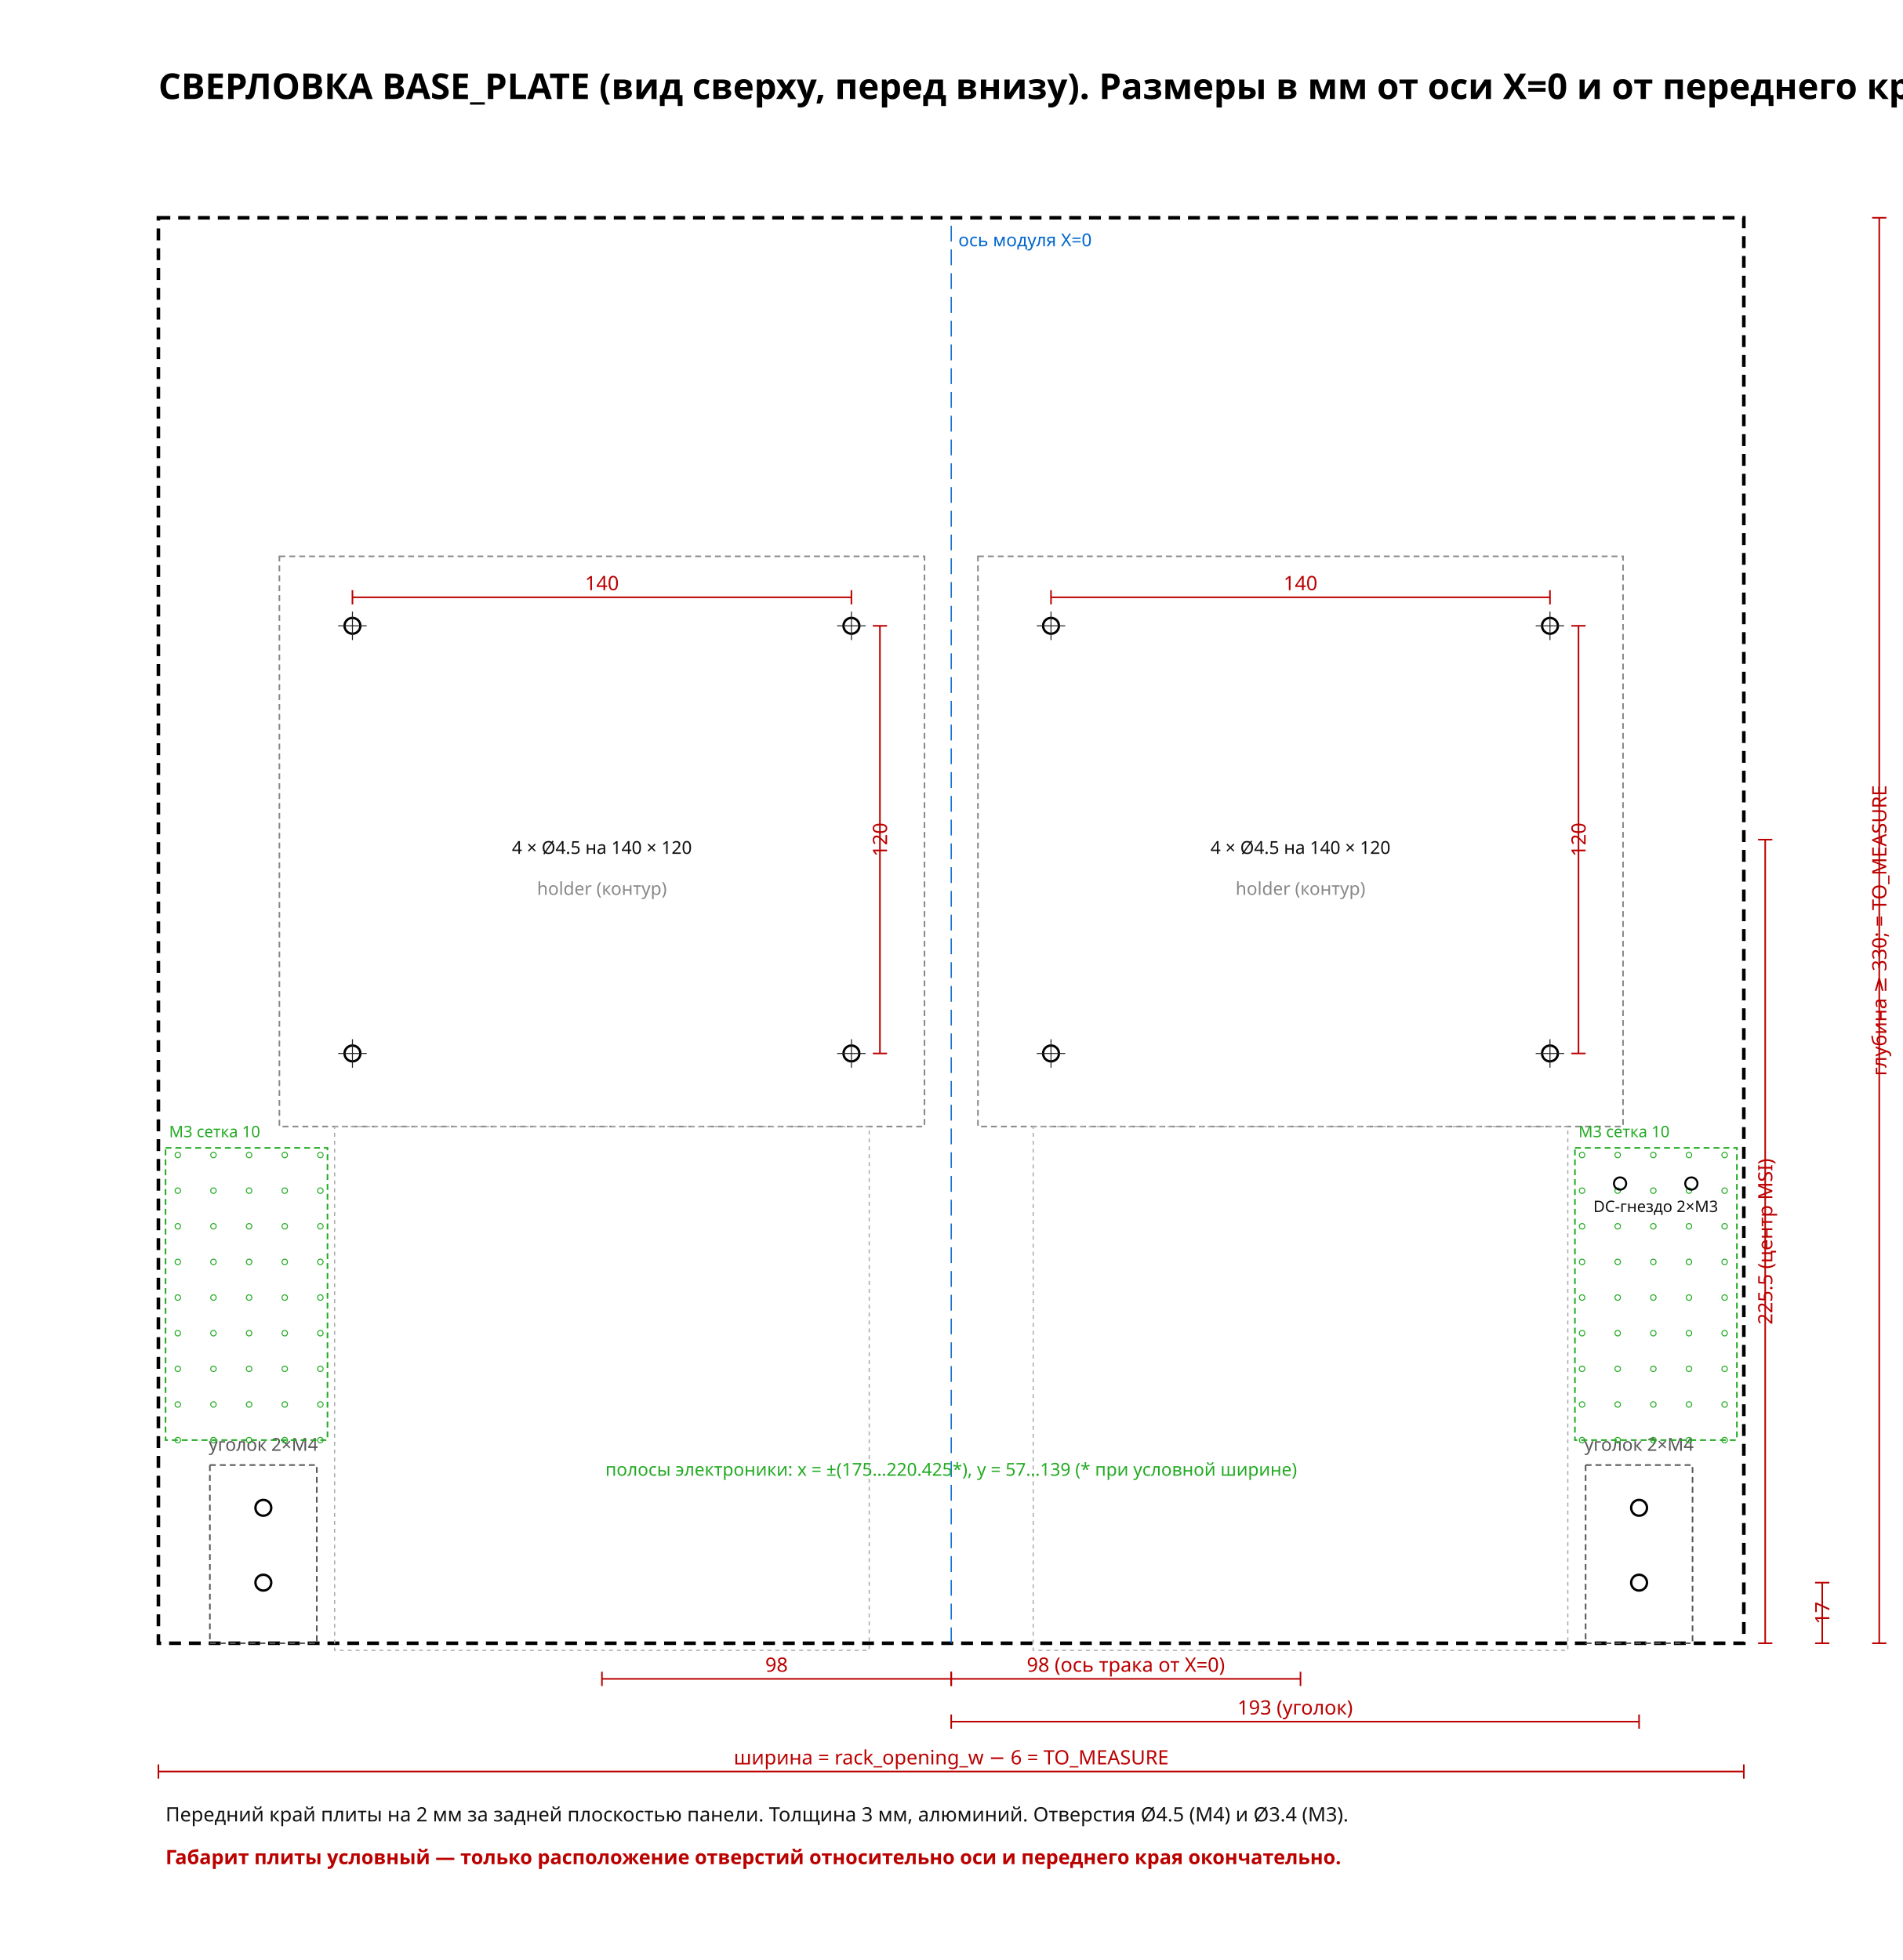
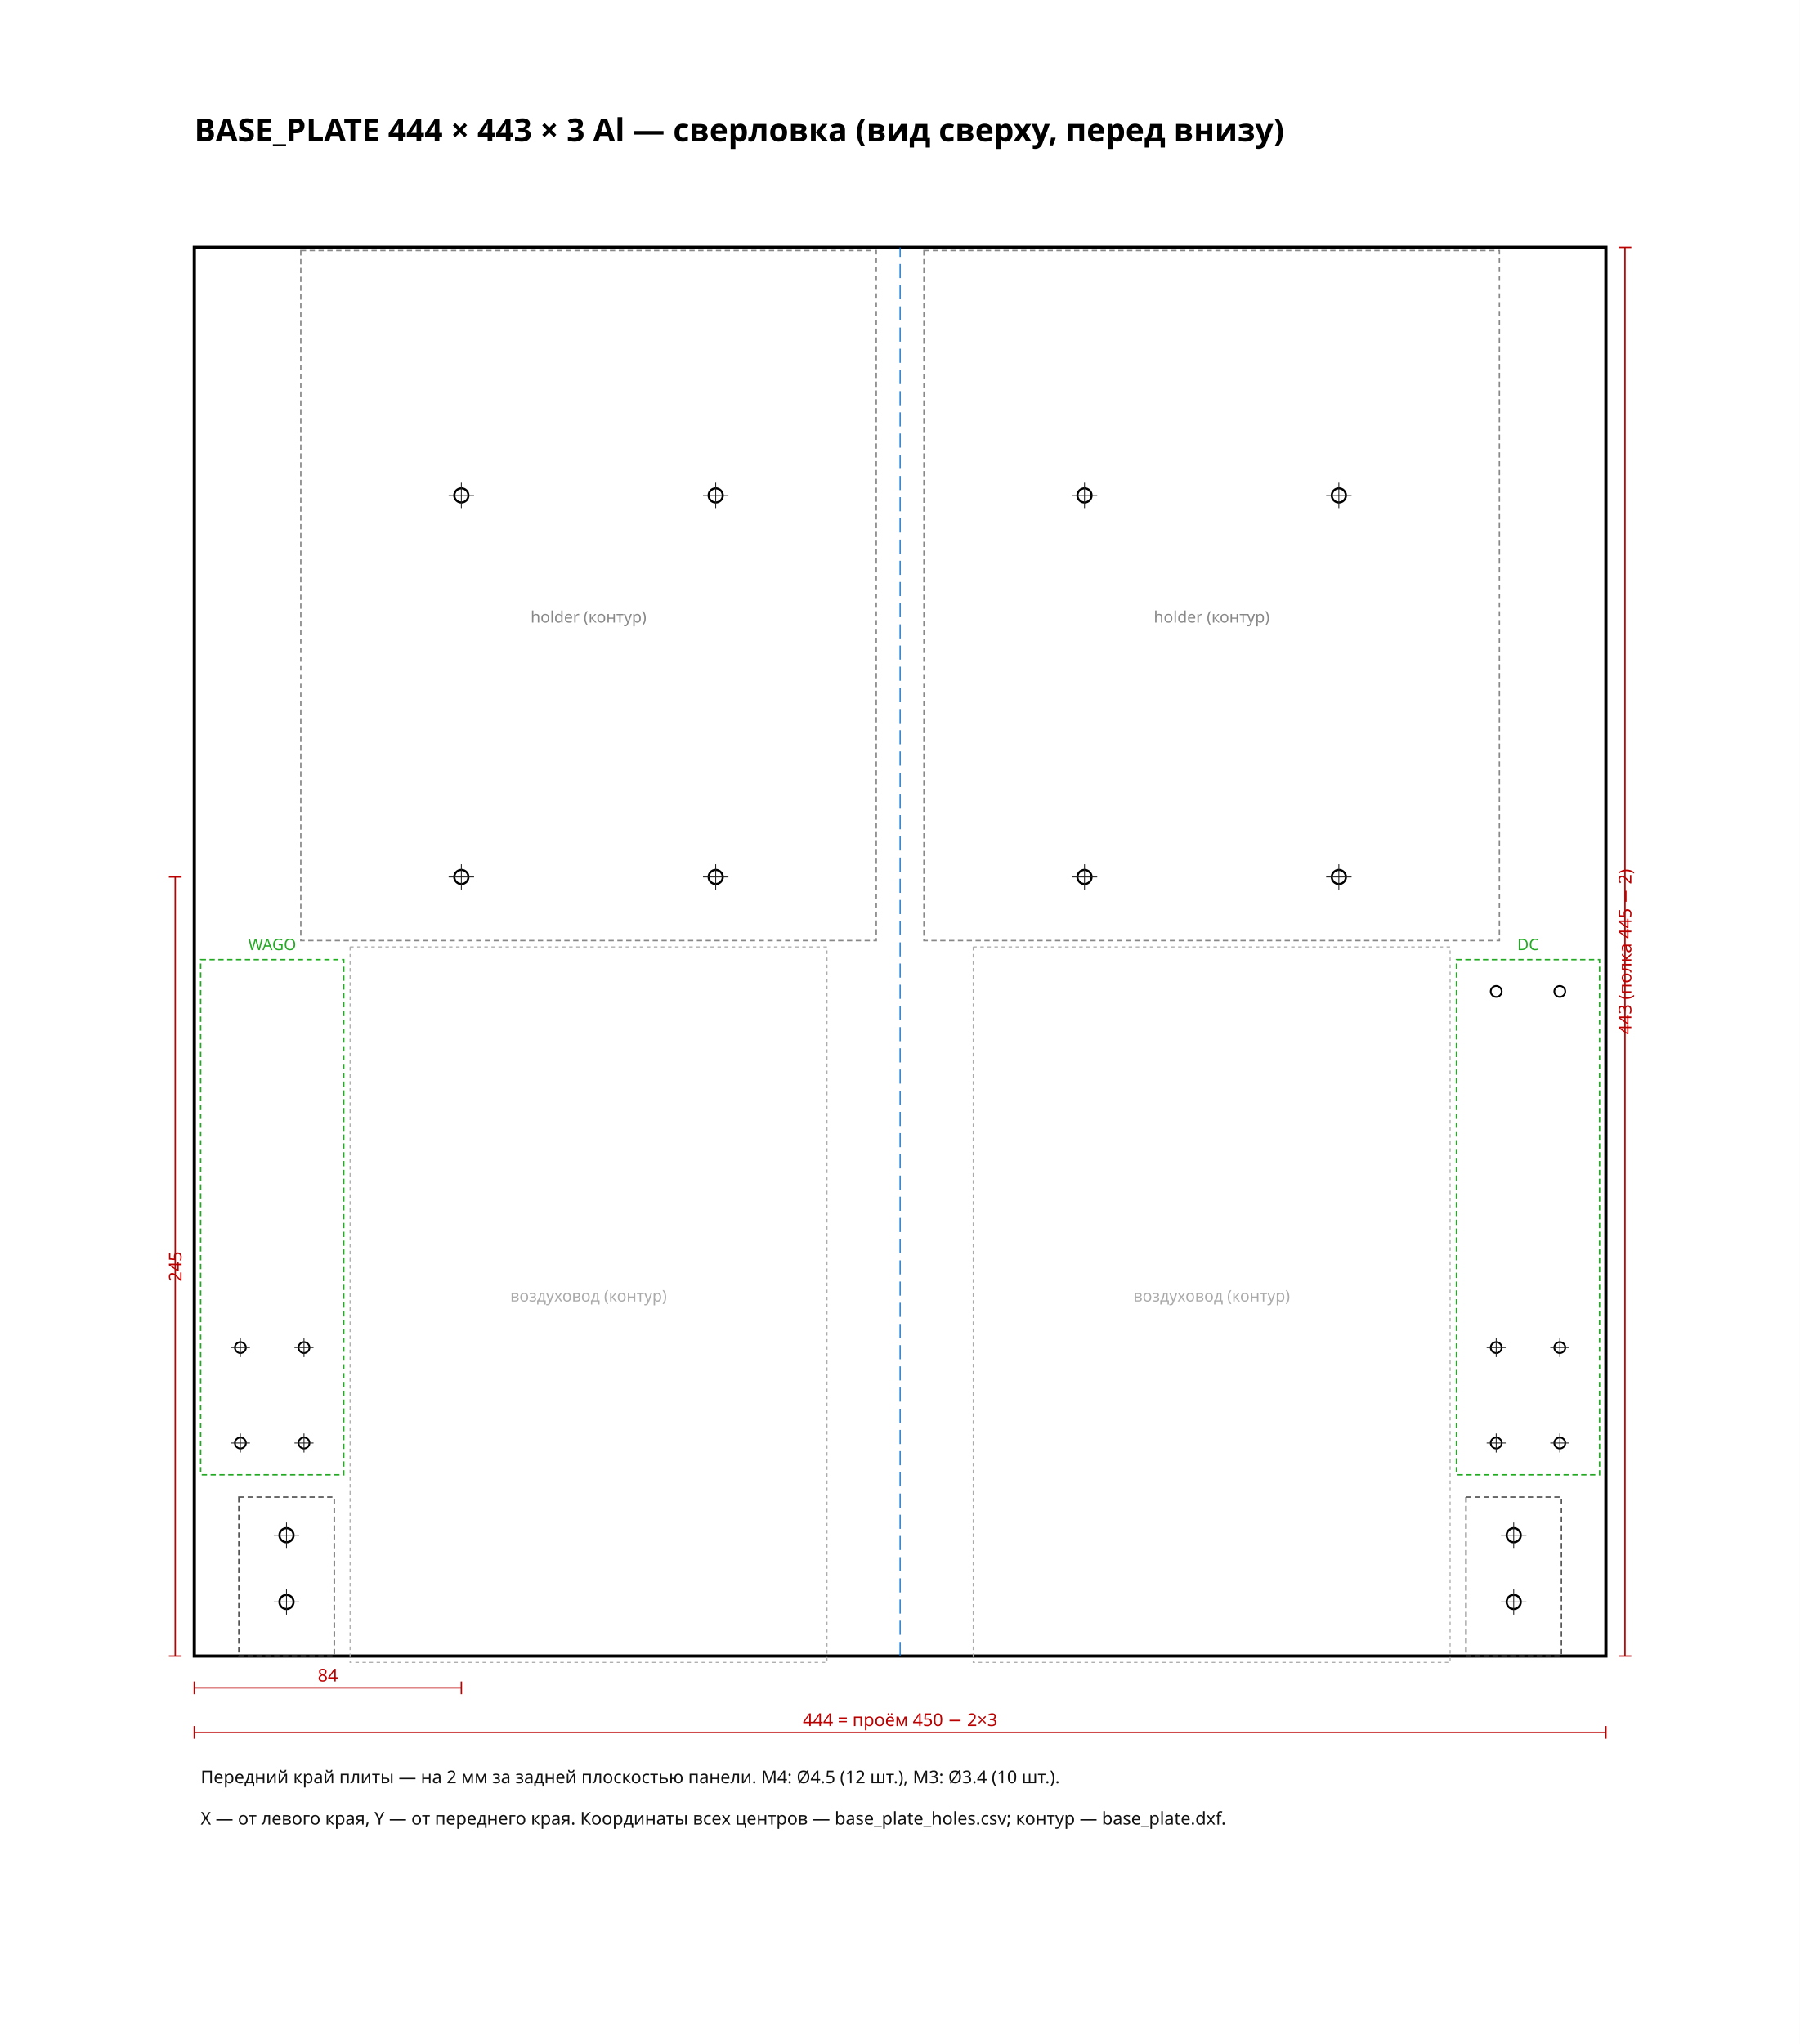
- <svg xmlns="http://www.w3.org/2000/svg" width="961" height="990" viewBox="0 0 961 990">
+ <svg xmlns="http://www.w3.org/2000/svg" width="1019" height="1157" viewBox="0 0 1019 1157">
  <rect width="100%" height="100%" fill="#fff" />
-   <text x="80" y="50" font-size="18" font-family="sans-serif" font-weight="bold">СВЕРЛОВКА BASE_PLATE (вид сверху, перед внизу). Размеры в мм от оси X=0 и от переднего края — ГАБАРИТ УСЛОВЕН (TO_MEASURE)</text>
-   <rect x="80.0" y="110.0" width="800.7" height="720.0" stroke="#000" fill="none" stroke-width="1.8" stroke-dasharray="6,4" />
-   <line x1="480.4" y1="830.0" x2="480.4" y2="110.0" stroke="#06c" stroke-width="0.6" stroke-dasharray="8,4" />
-   <text x="484.0" y="124.4" font-size="9" font-family="sans-serif" text-anchor="start" fill="#06c">ось модуля X=0</text>
-   <rect x="141.1" y="281.0" width="325.8" height="288.0" stroke="#888" fill="none" stroke-width="0.8" stroke-dasharray="3,2" />
-   <rect x="169.0" y="569.0" width="270.0" height="264.6" stroke="#aaa" fill="none" stroke-width="0.6" stroke-dasharray="2,2" />
-   <text x="304.0" y="452.0" font-size="9" font-family="sans-serif" text-anchor="middle" fill="#888">holder (контур)</text>
-   <circle cx="178.0" cy="532.1" r="4.0" stroke="#000" fill="none" stroke-width="1.2" />
-   <line x1="170.8" y1="532.1" x2="185.2" y2="532.1" stroke="#222" stroke-width="0.5" />
-   <line x1="178.0" y1="539.3" x2="178.0" y2="524.9" stroke="#222" stroke-width="0.5" />
-   <circle cx="178.0" cy="316.1" r="4.0" stroke="#000" fill="none" stroke-width="1.2" />
-   <line x1="170.8" y1="316.1" x2="185.2" y2="316.1" stroke="#222" stroke-width="0.5" />
-   <line x1="178.0" y1="323.3" x2="178.0" y2="308.9" stroke="#222" stroke-width="0.5" />
-   <circle cx="430.0" cy="532.1" r="4.0" stroke="#000" fill="none" stroke-width="1.2" />
-   <line x1="422.8" y1="532.1" x2="437.2" y2="532.1" stroke="#222" stroke-width="0.5" />
-   <line x1="430.0" y1="539.3" x2="430.0" y2="524.9" stroke="#222" stroke-width="0.5" />
-   <circle cx="430.0" cy="316.1" r="4.0" stroke="#000" fill="none" stroke-width="1.2" />
-   <line x1="422.8" y1="316.1" x2="437.2" y2="316.1" stroke="#222" stroke-width="0.5" />
-   <line x1="430.0" y1="323.3" x2="430.0" y2="308.9" stroke="#222" stroke-width="0.5" />
-   <text x="304.0" y="431.3" font-size="9" font-family="sans-serif" text-anchor="middle" fill="#111">4 × Ø4.5 на 140 × 120</text>
-   <line x1="178.0" y1="301.7" x2="430.0" y2="301.7" stroke="#b00" stroke-width="0.8" />
-   <line x1="178.0" y1="305.3" x2="178.0" y2="298.1" stroke="#b00" stroke-width="0.8" />
-   <line x1="430.0" y1="305.3" x2="430.0" y2="298.1" stroke="#b00" stroke-width="0.8" />
-   <text x="304.0" y="298.1" font-size="10" font-family="sans-serif" text-anchor="middle" fill="#b00">140</text>
-   <line x1="444.4" y1="532.1" x2="444.4" y2="316.1" stroke="#b00" stroke-width="0.8" />
-   <line x1="440.8" y1="532.1" x2="448.0" y2="532.1" stroke="#b00" stroke-width="0.8" />
-   <line x1="440.8" y1="316.1" x2="448.0" y2="316.1" stroke="#b00" stroke-width="0.8" />
-   <text x="448.0" y="424.1" font-size="10" font-family="sans-serif" text-anchor="middle" fill="#b00" transform="rotate(-90 448.0 424.1)">120</text>
-   <rect x="493.9" y="281.0" width="325.8" height="288.0" stroke="#888" fill="none" stroke-width="0.8" stroke-dasharray="3,2" />
-   <rect x="521.8" y="569.0" width="270.0" height="264.6" stroke="#aaa" fill="none" stroke-width="0.6" stroke-dasharray="2,2" />
-   <text x="656.8" y="452.0" font-size="9" font-family="sans-serif" text-anchor="middle" fill="#888">holder (контур)</text>
-   <circle cx="530.8" cy="532.1" r="4.0" stroke="#000" fill="none" stroke-width="1.2" />
-   <line x1="523.6" y1="532.1" x2="538.0" y2="532.1" stroke="#222" stroke-width="0.5" />
-   <line x1="530.8" y1="539.3" x2="530.8" y2="524.9" stroke="#222" stroke-width="0.5" />
-   <circle cx="530.8" cy="316.1" r="4.0" stroke="#000" fill="none" stroke-width="1.2" />
-   <line x1="523.6" y1="316.1" x2="538.0" y2="316.1" stroke="#222" stroke-width="0.5" />
-   <line x1="530.8" y1="323.3" x2="530.8" y2="308.9" stroke="#222" stroke-width="0.5" />
-   <circle cx="782.8" cy="532.1" r="4.0" stroke="#000" fill="none" stroke-width="1.2" />
-   <line x1="775.6" y1="532.1" x2="790.0" y2="532.1" stroke="#222" stroke-width="0.5" />
-   <line x1="782.8" y1="539.3" x2="782.8" y2="524.9" stroke="#222" stroke-width="0.5" />
-   <circle cx="782.8" cy="316.1" r="4.0" stroke="#000" fill="none" stroke-width="1.2" />
-   <line x1="775.6" y1="316.1" x2="790.0" y2="316.1" stroke="#222" stroke-width="0.5" />
-   <line x1="782.8" y1="323.3" x2="782.8" y2="308.9" stroke="#222" stroke-width="0.5" />
-   <text x="656.8" y="431.3" font-size="9" font-family="sans-serif" text-anchor="middle" fill="#111">4 × Ø4.5 на 140 × 120</text>
-   <line x1="530.8" y1="301.7" x2="782.8" y2="301.7" stroke="#b00" stroke-width="0.8" />
-   <line x1="530.8" y1="305.3" x2="530.8" y2="298.1" stroke="#b00" stroke-width="0.8" />
-   <line x1="782.8" y1="305.3" x2="782.8" y2="298.1" stroke="#b00" stroke-width="0.8" />
-   <text x="656.8" y="298.1" font-size="10" font-family="sans-serif" text-anchor="middle" fill="#b00">140</text>
-   <line x1="797.2" y1="532.1" x2="797.2" y2="316.1" stroke="#b00" stroke-width="0.8" />
-   <line x1="793.6" y1="532.1" x2="800.8" y2="532.1" stroke="#b00" stroke-width="0.8" />
-   <line x1="793.6" y1="316.1" x2="800.8" y2="316.1" stroke="#b00" stroke-width="0.8" />
-   <text x="800.8" y="424.1" font-size="10" font-family="sans-serif" text-anchor="middle" fill="#b00" transform="rotate(-90 800.8 424.1)">120</text>
-   <rect x="106.0" y="740.0" width="54.0" height="90.0" stroke="#555" fill="none" stroke-width="0.8" stroke-dasharray="3,2" />
-   <circle cx="133.0" cy="799.4" r="4.0" stroke="#000" fill="none" stroke-width="1.2" />
-   <circle cx="133.0" cy="761.6" r="4.0" stroke="#000" fill="none" stroke-width="1.2" />
-   <text x="133.0" y="732.8" font-size="9" font-family="sans-serif" text-anchor="middle" fill="#555">уголок 2×M4</text>
-   <rect x="800.8" y="740.0" width="54.0" height="90.0" stroke="#555" fill="none" stroke-width="0.8" stroke-dasharray="3,2" />
-   <circle cx="827.8" cy="799.4" r="4.0" stroke="#000" fill="none" stroke-width="1.2" />
-   <circle cx="827.8" cy="761.6" r="4.0" stroke="#000" fill="none" stroke-width="1.2" />
-   <text x="827.8" y="732.8" font-size="9" font-family="sans-serif" text-anchor="middle" fill="#555">уголок 2×M4</text>
-   <rect x="83.6" y="579.8" width="81.8" height="147.6" stroke="#2a2" fill="none" stroke-width="0.8" stroke-dasharray="3,2" />
-   <circle cx="161.8" cy="727.4" r="1.4" stroke="#2a2" fill="none" stroke-width="0.5" />
-   <circle cx="161.8" cy="709.4" r="1.4" stroke="#2a2" fill="none" stroke-width="0.5" />
-   <circle cx="161.8" cy="691.4" r="1.4" stroke="#2a2" fill="none" stroke-width="0.5" />
-   <circle cx="161.8" cy="673.4" r="1.4" stroke="#2a2" fill="none" stroke-width="0.5" />
-   <circle cx="161.8" cy="655.4" r="1.4" stroke="#2a2" fill="none" stroke-width="0.5" />
-   <circle cx="161.8" cy="637.4" r="1.4" stroke="#2a2" fill="none" stroke-width="0.5" />
-   <circle cx="161.8" cy="619.4" r="1.4" stroke="#2a2" fill="none" stroke-width="0.5" />
-   <circle cx="161.8" cy="601.4" r="1.4" stroke="#2a2" fill="none" stroke-width="0.5" />
-   <circle cx="161.8" cy="583.4" r="1.4" stroke="#2a2" fill="none" stroke-width="0.5" />
-   <circle cx="143.8" cy="727.4" r="1.4" stroke="#2a2" fill="none" stroke-width="0.5" />
-   <circle cx="143.8" cy="709.4" r="1.4" stroke="#2a2" fill="none" stroke-width="0.5" />
-   <circle cx="143.8" cy="691.4" r="1.4" stroke="#2a2" fill="none" stroke-width="0.5" />
-   <circle cx="143.8" cy="673.4" r="1.4" stroke="#2a2" fill="none" stroke-width="0.5" />
-   <circle cx="143.8" cy="655.4" r="1.4" stroke="#2a2" fill="none" stroke-width="0.5" />
-   <circle cx="143.8" cy="637.4" r="1.4" stroke="#2a2" fill="none" stroke-width="0.5" />
-   <circle cx="143.8" cy="619.4" r="1.4" stroke="#2a2" fill="none" stroke-width="0.5" />
-   <circle cx="143.8" cy="601.4" r="1.4" stroke="#2a2" fill="none" stroke-width="0.5" />
-   <circle cx="143.8" cy="583.4" r="1.4" stroke="#2a2" fill="none" stroke-width="0.5" />
-   <circle cx="125.8" cy="727.4" r="1.4" stroke="#2a2" fill="none" stroke-width="0.5" />
-   <circle cx="125.8" cy="709.4" r="1.4" stroke="#2a2" fill="none" stroke-width="0.5" />
-   <circle cx="125.8" cy="691.4" r="1.4" stroke="#2a2" fill="none" stroke-width="0.5" />
-   <circle cx="125.8" cy="673.4" r="1.4" stroke="#2a2" fill="none" stroke-width="0.5" />
-   <circle cx="125.8" cy="655.4" r="1.4" stroke="#2a2" fill="none" stroke-width="0.5" />
-   <circle cx="125.8" cy="637.4" r="1.4" stroke="#2a2" fill="none" stroke-width="0.5" />
-   <circle cx="125.8" cy="619.4" r="1.4" stroke="#2a2" fill="none" stroke-width="0.5" />
-   <circle cx="125.8" cy="601.4" r="1.4" stroke="#2a2" fill="none" stroke-width="0.5" />
-   <circle cx="125.8" cy="583.4" r="1.4" stroke="#2a2" fill="none" stroke-width="0.5" />
-   <circle cx="107.8" cy="727.4" r="1.4" stroke="#2a2" fill="none" stroke-width="0.5" />
-   <circle cx="107.8" cy="709.4" r="1.4" stroke="#2a2" fill="none" stroke-width="0.5" />
-   <circle cx="107.8" cy="691.4" r="1.4" stroke="#2a2" fill="none" stroke-width="0.5" />
-   <circle cx="107.8" cy="673.4" r="1.4" stroke="#2a2" fill="none" stroke-width="0.5" />
-   <circle cx="107.8" cy="655.4" r="1.4" stroke="#2a2" fill="none" stroke-width="0.5" />
-   <circle cx="107.8" cy="637.4" r="1.4" stroke="#2a2" fill="none" stroke-width="0.5" />
-   <circle cx="107.8" cy="619.4" r="1.4" stroke="#2a2" fill="none" stroke-width="0.5" />
-   <circle cx="107.8" cy="601.4" r="1.4" stroke="#2a2" fill="none" stroke-width="0.5" />
-   <circle cx="107.8" cy="583.4" r="1.4" stroke="#2a2" fill="none" stroke-width="0.5" />
-   <circle cx="89.8" cy="727.4" r="1.4" stroke="#2a2" fill="none" stroke-width="0.5" />
-   <circle cx="89.8" cy="709.4" r="1.4" stroke="#2a2" fill="none" stroke-width="0.5" />
-   <circle cx="89.8" cy="691.4" r="1.4" stroke="#2a2" fill="none" stroke-width="0.5" />
-   <circle cx="89.8" cy="673.4" r="1.4" stroke="#2a2" fill="none" stroke-width="0.5" />
-   <circle cx="89.8" cy="655.4" r="1.4" stroke="#2a2" fill="none" stroke-width="0.5" />
-   <circle cx="89.8" cy="637.4" r="1.4" stroke="#2a2" fill="none" stroke-width="0.5" />
-   <circle cx="89.8" cy="619.4" r="1.4" stroke="#2a2" fill="none" stroke-width="0.5" />
-   <circle cx="89.8" cy="601.4" r="1.4" stroke="#2a2" fill="none" stroke-width="0.5" />
-   <circle cx="89.8" cy="583.4" r="1.4" stroke="#2a2" fill="none" stroke-width="0.5" />
-   <text x="85.4" y="574.4" font-size="8" font-family="sans-serif" text-anchor="start" fill="#2a2">M3 сетка 10</text>
-   <rect x="795.4" y="579.8" width="81.8" height="147.6" stroke="#2a2" fill="none" stroke-width="0.8" stroke-dasharray="3,2" />
-   <circle cx="799.0" cy="727.4" r="1.4" stroke="#2a2" fill="none" stroke-width="0.5" />
-   <circle cx="799.0" cy="709.4" r="1.4" stroke="#2a2" fill="none" stroke-width="0.5" />
-   <circle cx="799.0" cy="691.4" r="1.4" stroke="#2a2" fill="none" stroke-width="0.5" />
-   <circle cx="799.0" cy="673.4" r="1.4" stroke="#2a2" fill="none" stroke-width="0.5" />
-   <circle cx="799.0" cy="655.4" r="1.4" stroke="#2a2" fill="none" stroke-width="0.5" />
-   <circle cx="799.0" cy="637.4" r="1.4" stroke="#2a2" fill="none" stroke-width="0.5" />
-   <circle cx="799.0" cy="619.4" r="1.4" stroke="#2a2" fill="none" stroke-width="0.5" />
-   <circle cx="799.0" cy="601.4" r="1.4" stroke="#2a2" fill="none" stroke-width="0.5" />
-   <circle cx="799.0" cy="583.4" r="1.4" stroke="#2a2" fill="none" stroke-width="0.5" />
-   <circle cx="817.0" cy="727.4" r="1.4" stroke="#2a2" fill="none" stroke-width="0.5" />
-   <circle cx="817.0" cy="709.4" r="1.4" stroke="#2a2" fill="none" stroke-width="0.5" />
-   <circle cx="817.0" cy="691.4" r="1.4" stroke="#2a2" fill="none" stroke-width="0.5" />
-   <circle cx="817.0" cy="673.4" r="1.4" stroke="#2a2" fill="none" stroke-width="0.5" />
-   <circle cx="817.0" cy="655.4" r="1.4" stroke="#2a2" fill="none" stroke-width="0.5" />
-   <circle cx="817.0" cy="637.4" r="1.4" stroke="#2a2" fill="none" stroke-width="0.5" />
-   <circle cx="817.0" cy="619.4" r="1.4" stroke="#2a2" fill="none" stroke-width="0.5" />
-   <circle cx="817.0" cy="601.4" r="1.4" stroke="#2a2" fill="none" stroke-width="0.5" />
-   <circle cx="817.0" cy="583.4" r="1.4" stroke="#2a2" fill="none" stroke-width="0.5" />
-   <circle cx="835.0" cy="727.4" r="1.4" stroke="#2a2" fill="none" stroke-width="0.5" />
-   <circle cx="835.0" cy="709.4" r="1.4" stroke="#2a2" fill="none" stroke-width="0.5" />
-   <circle cx="835.0" cy="691.4" r="1.4" stroke="#2a2" fill="none" stroke-width="0.5" />
-   <circle cx="835.0" cy="673.4" r="1.4" stroke="#2a2" fill="none" stroke-width="0.5" />
-   <circle cx="835.0" cy="655.4" r="1.4" stroke="#2a2" fill="none" stroke-width="0.5" />
-   <circle cx="835.0" cy="637.4" r="1.4" stroke="#2a2" fill="none" stroke-width="0.5" />
-   <circle cx="835.0" cy="619.4" r="1.4" stroke="#2a2" fill="none" stroke-width="0.5" />
-   <circle cx="835.0" cy="601.4" r="1.4" stroke="#2a2" fill="none" stroke-width="0.5" />
-   <circle cx="835.0" cy="583.4" r="1.4" stroke="#2a2" fill="none" stroke-width="0.5" />
-   <circle cx="853.0" cy="727.4" r="1.4" stroke="#2a2" fill="none" stroke-width="0.5" />
-   <circle cx="853.0" cy="709.4" r="1.4" stroke="#2a2" fill="none" stroke-width="0.5" />
-   <circle cx="853.0" cy="691.4" r="1.4" stroke="#2a2" fill="none" stroke-width="0.5" />
-   <circle cx="853.0" cy="673.4" r="1.4" stroke="#2a2" fill="none" stroke-width="0.5" />
-   <circle cx="853.0" cy="655.4" r="1.4" stroke="#2a2" fill="none" stroke-width="0.5" />
-   <circle cx="853.0" cy="637.4" r="1.4" stroke="#2a2" fill="none" stroke-width="0.5" />
-   <circle cx="853.0" cy="619.4" r="1.4" stroke="#2a2" fill="none" stroke-width="0.5" />
-   <circle cx="853.0" cy="601.4" r="1.4" stroke="#2a2" fill="none" stroke-width="0.5" />
-   <circle cx="853.0" cy="583.4" r="1.4" stroke="#2a2" fill="none" stroke-width="0.5" />
-   <circle cx="871.0" cy="727.4" r="1.4" stroke="#2a2" fill="none" stroke-width="0.5" />
-   <circle cx="871.0" cy="709.4" r="1.4" stroke="#2a2" fill="none" stroke-width="0.5" />
-   <circle cx="871.0" cy="691.4" r="1.4" stroke="#2a2" fill="none" stroke-width="0.5" />
-   <circle cx="871.0" cy="673.4" r="1.4" stroke="#2a2" fill="none" stroke-width="0.5" />
-   <circle cx="871.0" cy="655.4" r="1.4" stroke="#2a2" fill="none" stroke-width="0.5" />
-   <circle cx="871.0" cy="637.4" r="1.4" stroke="#2a2" fill="none" stroke-width="0.5" />
-   <circle cx="871.0" cy="619.4" r="1.4" stroke="#2a2" fill="none" stroke-width="0.5" />
-   <circle cx="871.0" cy="601.4" r="1.4" stroke="#2a2" fill="none" stroke-width="0.5" />
-   <circle cx="871.0" cy="583.4" r="1.4" stroke="#2a2" fill="none" stroke-width="0.5" />
-   <text x="797.2" y="574.4" font-size="8" font-family="sans-serif" text-anchor="start" fill="#2a2">M3 сетка 10</text>
-   <text x="480.4" y="745.4" font-size="9" font-family="sans-serif" text-anchor="middle" fill="#2a2">полосы электроники: x = ±(175…220.425*), y = 57…139  (* при условной ширине)</text>
-   <circle cx="818.2" cy="597.8" r="3.1" stroke="#000" fill="none" stroke-width="1" />
-   <circle cx="854.2" cy="597.8" r="3.1" stroke="#000" fill="none" stroke-width="1" />
-   <text x="836.2" y="612.2" font-size="8" font-family="sans-serif" text-anchor="middle" fill="#111">DC-гнездо 2×M3</text>
-   <line x1="480.4" y1="848.0" x2="656.8" y2="848.0" stroke="#b00" stroke-width="0.8" />
-   <line x1="480.4" y1="851.6" x2="480.4" y2="844.4" stroke="#b00" stroke-width="0.8" />
-   <line x1="656.8" y1="851.6" x2="656.8" y2="844.4" stroke="#b00" stroke-width="0.8" />
-   <text x="568.6" y="844.4" font-size="10" font-family="sans-serif" text-anchor="middle" fill="#b00">98 (ось трака от X=0)</text>
-   <line x1="304.0" y1="848.0" x2="480.4" y2="848.0" stroke="#b00" stroke-width="0.8" />
-   <line x1="304.0" y1="851.6" x2="304.0" y2="844.4" stroke="#b00" stroke-width="0.8" />
-   <line x1="480.4" y1="851.6" x2="480.4" y2="844.4" stroke="#b00" stroke-width="0.8" />
-   <text x="392.2" y="844.4" font-size="10" font-family="sans-serif" text-anchor="middle" fill="#b00">98</text>
-   <line x1="480.4" y1="869.6" x2="827.8" y2="869.6" stroke="#b00" stroke-width="0.8" />
-   <line x1="480.4" y1="873.2" x2="480.4" y2="866.0" stroke="#b00" stroke-width="0.8" />
-   <line x1="827.8" y1="873.2" x2="827.8" y2="866.0" stroke="#b00" stroke-width="0.8" />
-   <text x="654.1" y="866.0" font-size="10" font-family="sans-serif" text-anchor="middle" fill="#b00">193 (уголок)</text>
-   <line x1="80.0" y1="894.8" x2="880.7" y2="894.8" stroke="#b00" stroke-width="0.8" />
-   <line x1="80.0" y1="898.4" x2="80.0" y2="891.2" stroke="#b00" stroke-width="0.8" />
-   <line x1="880.7" y1="898.4" x2="880.7" y2="891.2" stroke="#b00" stroke-width="0.8" />
-   <text x="480.4" y="891.2" font-size="10" font-family="sans-serif" text-anchor="middle" fill="#b00">ширина = rack_opening_w − 6 = TO_MEASURE</text>
-   <line x1="891.5" y1="830.0" x2="891.5" y2="424.1" stroke="#b00" stroke-width="0.8" />
-   <line x1="887.9" y1="830.0" x2="895.1" y2="830.0" stroke="#b00" stroke-width="0.8" />
-   <line x1="887.9" y1="424.1" x2="895.1" y2="424.1" stroke="#b00" stroke-width="0.8" />
-   <text x="895.1" y="627.1" font-size="10" font-family="sans-serif" text-anchor="middle" fill="#b00" transform="rotate(-90 895.1 627.1)">225.5 (центр MSI)</text>
-   <line x1="920.3" y1="830.0" x2="920.3" y2="799.4" stroke="#b00" stroke-width="0.8" />
-   <line x1="916.7" y1="830.0" x2="923.9" y2="830.0" stroke="#b00" stroke-width="0.8" />
-   <line x1="916.7" y1="799.4" x2="923.9" y2="799.4" stroke="#b00" stroke-width="0.8" />
-   <text x="923.9" y="814.7" font-size="10" font-family="sans-serif" text-anchor="middle" fill="#b00" transform="rotate(-90 923.9 814.7)">17</text>
-   <line x1="949.1" y1="830.0" x2="949.1" y2="110.0" stroke="#b00" stroke-width="0.8" />
-   <line x1="945.5" y1="830.0" x2="952.7" y2="830.0" stroke="#b00" stroke-width="0.8" />
-   <line x1="945.5" y1="110.0" x2="952.7" y2="110.0" stroke="#b00" stroke-width="0.8" />
-   <text x="952.7" y="470.0" font-size="10" font-family="sans-serif" text-anchor="middle" fill="#b00" transform="rotate(-90 952.7 470.0)">глубина ≥ 330; = TO_MEASURE</text>
-   <text x="83.6" y="920.0" font-size="10" font-family="sans-serif" text-anchor="start" fill="#111">Передний край плиты на 2 мм за задней плоскостью панели. Толщина 3 мм, алюминий. Отверстия Ø4.5 (M4) и Ø3.4 (M3).</text>
-   <text x="83.6" y="941.6" font-size="10" font-family="sans-serif" text-anchor="start" fill="#b00" font-weight="bold">Габарит плиты условный — только расположение отверстий относительно оси и переднего края окончательно.</text>
+   <text x="110" y="80" font-size="18" font-family="sans-serif" font-weight="bold">BASE_PLATE 444 × 443 × 3 Al — сверловка (вид сверху, перед внизу)</text>
+   <rect x="110.0" y="140.0" width="799.2" height="797.4" stroke="#000" fill="none" stroke-width="1.8" />
+   <line x1="509.6" y1="937.4" x2="509.6" y2="140.0" stroke="#06c" stroke-width="0.6" stroke-dasharray="8,4" />
+   <rect x="170.3" y="141.8" width="325.8" height="390.6" stroke="#888" fill="none" stroke-width="0.8" stroke-dasharray="3,2" />
+   <rect x="198.2" y="536.0" width="270.0" height="405.0" stroke="#aaa" fill="none" stroke-width="0.6" stroke-dasharray="2,2" />
+   <text x="333.2" y="352.4" font-size="9" font-family="sans-serif" text-anchor="middle" fill="#888">holder (контур)</text>
+   <text x="333.2" y="736.7" font-size="9" font-family="sans-serif" text-anchor="middle" fill="#aaa">воздуховод (контур)</text>
+   <rect x="523.1" y="141.8" width="325.8" height="390.6" stroke="#888" fill="none" stroke-width="0.8" stroke-dasharray="3,2" />
+   <rect x="551.0" y="536.0" width="270.0" height="405.0" stroke="#aaa" fill="none" stroke-width="0.6" stroke-dasharray="2,2" />
+   <text x="686.0" y="352.4" font-size="9" font-family="sans-serif" text-anchor="middle" fill="#888">holder (контур)</text>
+   <text x="686.0" y="736.7" font-size="9" font-family="sans-serif" text-anchor="middle" fill="#aaa">воздуховод (контур)</text>
+   <circle cx="261.2" cy="496.4" r="4.0" stroke="#000" fill="none" stroke-width="1.2" />
+   <line x1="254.0" y1="496.4" x2="268.4" y2="496.4" stroke="#222" stroke-width="0.5" />
+   <line x1="261.2" y1="503.6" x2="261.2" y2="489.2" stroke="#222" stroke-width="0.5" />
+   <circle cx="261.2" cy="280.4" r="4.0" stroke="#000" fill="none" stroke-width="1.2" />
+   <line x1="254.0" y1="280.4" x2="268.4" y2="280.4" stroke="#222" stroke-width="0.5" />
+   <line x1="261.2" y1="287.6" x2="261.2" y2="273.2" stroke="#222" stroke-width="0.5" />
+   <circle cx="405.2" cy="496.4" r="4.0" stroke="#000" fill="none" stroke-width="1.2" />
+   <line x1="398.0" y1="496.4" x2="412.4" y2="496.4" stroke="#222" stroke-width="0.5" />
+   <line x1="405.2" y1="503.6" x2="405.2" y2="489.2" stroke="#222" stroke-width="0.5" />
+   <circle cx="405.2" cy="280.4" r="4.0" stroke="#000" fill="none" stroke-width="1.2" />
+   <line x1="398.0" y1="280.4" x2="412.4" y2="280.4" stroke="#222" stroke-width="0.5" />
+   <line x1="405.2" y1="287.6" x2="405.2" y2="273.2" stroke="#222" stroke-width="0.5" />
+   <circle cx="614.0" cy="496.4" r="4.0" stroke="#000" fill="none" stroke-width="1.2" />
+   <line x1="606.8" y1="496.4" x2="621.2" y2="496.4" stroke="#222" stroke-width="0.5" />
+   <line x1="614.0" y1="503.6" x2="614.0" y2="489.2" stroke="#222" stroke-width="0.5" />
+   <circle cx="614.0" cy="280.4" r="4.0" stroke="#000" fill="none" stroke-width="1.2" />
+   <line x1="606.8" y1="280.4" x2="621.2" y2="280.4" stroke="#222" stroke-width="0.5" />
+   <line x1="614.0" y1="287.6" x2="614.0" y2="273.2" stroke="#222" stroke-width="0.5" />
+   <circle cx="758.0" cy="496.4" r="4.0" stroke="#000" fill="none" stroke-width="1.2" />
+   <line x1="750.8" y1="496.4" x2="765.2" y2="496.4" stroke="#222" stroke-width="0.5" />
+   <line x1="758.0" y1="503.6" x2="758.0" y2="489.2" stroke="#222" stroke-width="0.5" />
+   <circle cx="758.0" cy="280.4" r="4.0" stroke="#000" fill="none" stroke-width="1.2" />
+   <line x1="750.8" y1="280.4" x2="765.2" y2="280.4" stroke="#222" stroke-width="0.5" />
+   <line x1="758.0" y1="287.6" x2="758.0" y2="273.2" stroke="#222" stroke-width="0.5" />
+   <circle cx="162.2" cy="906.8" r="4.0" stroke="#000" fill="none" stroke-width="1.2" />
+   <line x1="155.0" y1="906.8" x2="169.4" y2="906.8" stroke="#222" stroke-width="0.5" />
+   <line x1="162.2" y1="914.0" x2="162.2" y2="899.6" stroke="#222" stroke-width="0.5" />
+   <circle cx="162.2" cy="869.0" r="4.0" stroke="#000" fill="none" stroke-width="1.2" />
+   <line x1="155.0" y1="869.0" x2="169.4" y2="869.0" stroke="#222" stroke-width="0.5" />
+   <line x1="162.2" y1="876.2" x2="162.2" y2="861.8" stroke="#222" stroke-width="0.5" />
+   <circle cx="857.0" cy="906.8" r="4.0" stroke="#000" fill="none" stroke-width="1.2" />
+   <line x1="849.8" y1="906.8" x2="864.2" y2="906.8" stroke="#222" stroke-width="0.5" />
+   <line x1="857.0" y1="914.0" x2="857.0" y2="899.6" stroke="#222" stroke-width="0.5" />
+   <circle cx="857.0" cy="869.0" r="4.0" stroke="#000" fill="none" stroke-width="1.2" />
+   <line x1="849.8" y1="869.0" x2="864.2" y2="869.0" stroke="#222" stroke-width="0.5" />
+   <line x1="857.0" y1="876.2" x2="857.0" y2="861.8" stroke="#222" stroke-width="0.5" />
+   <circle cx="172.1" cy="816.8" r="3.1" stroke="#000" fill="none" stroke-width="1.0" />
+   <line x1="166.7" y1="816.8" x2="177.5" y2="816.8" stroke="#222" stroke-width="0.5" />
+   <line x1="172.1" y1="822.2" x2="172.1" y2="811.4" stroke="#222" stroke-width="0.5" />
+   <circle cx="172.1" cy="762.8" r="3.1" stroke="#000" fill="none" stroke-width="1.0" />
+   <line x1="166.7" y1="762.8" x2="177.5" y2="762.8" stroke="#222" stroke-width="0.5" />
+   <line x1="172.1" y1="768.2" x2="172.1" y2="757.4" stroke="#222" stroke-width="0.5" />
+   <circle cx="136.1" cy="816.8" r="3.1" stroke="#000" fill="none" stroke-width="1.0" />
+   <line x1="130.7" y1="816.8" x2="141.5" y2="816.8" stroke="#222" stroke-width="0.5" />
+   <line x1="136.1" y1="822.2" x2="136.1" y2="811.4" stroke="#222" stroke-width="0.5" />
+   <circle cx="136.1" cy="762.8" r="3.1" stroke="#000" fill="none" stroke-width="1.0" />
+   <line x1="130.7" y1="762.8" x2="141.5" y2="762.8" stroke="#222" stroke-width="0.5" />
+   <line x1="136.1" y1="768.2" x2="136.1" y2="757.4" stroke="#222" stroke-width="0.5" />
+   <circle cx="847.1" cy="816.8" r="3.1" stroke="#000" fill="none" stroke-width="1.0" />
+   <line x1="841.7" y1="816.8" x2="852.5" y2="816.8" stroke="#222" stroke-width="0.5" />
+   <line x1="847.1" y1="822.2" x2="847.1" y2="811.4" stroke="#222" stroke-width="0.5" />
+   <circle cx="847.1" cy="762.8" r="3.1" stroke="#000" fill="none" stroke-width="1.0" />
+   <line x1="841.7" y1="762.8" x2="852.5" y2="762.8" stroke="#222" stroke-width="0.5" />
+   <line x1="847.1" y1="768.2" x2="847.1" y2="757.4" stroke="#222" stroke-width="0.5" />
+   <circle cx="883.1" cy="816.8" r="3.1" stroke="#000" fill="none" stroke-width="1.0" />
+   <line x1="877.7" y1="816.8" x2="888.5" y2="816.8" stroke="#222" stroke-width="0.5" />
+   <line x1="883.1" y1="822.2" x2="883.1" y2="811.4" stroke="#222" stroke-width="0.5" />
+   <circle cx="883.1" cy="762.8" r="3.1" stroke="#000" fill="none" stroke-width="1.0" />
+   <line x1="877.7" y1="762.8" x2="888.5" y2="762.8" stroke="#222" stroke-width="0.5" />
+   <line x1="883.1" y1="768.2" x2="883.1" y2="757.4" stroke="#222" stroke-width="0.5" />
+   <circle cx="847.1" cy="561.2" r="3.1" stroke="#000" fill="none" stroke-width="1.0" />
+   <circle cx="883.1" cy="561.2" r="3.1" stroke="#000" fill="none" stroke-width="1.0" />
+   <rect x="135.2" y="847.4" width="54.0" height="90.0" stroke="#555" fill="none" stroke-width="0.8" stroke-dasharray="3,2" />
+   <rect x="113.6" y="543.2" width="81.0" height="291.6" stroke="#2a2" fill="none" stroke-width="0.8" stroke-dasharray="3,2" />
+   <text x="154.1" y="537.8" font-size="9" font-family="sans-serif" text-anchor="middle" fill="#2a2">WAGO</text>
+   <rect x="830.0" y="847.4" width="54.0" height="90.0" stroke="#555" fill="none" stroke-width="0.8" stroke-dasharray="3,2" />
+   <rect x="824.6" y="543.2" width="81.0" height="291.6" stroke="#2a2" fill="none" stroke-width="0.8" stroke-dasharray="3,2" />
+   <text x="865.1" y="537.8" font-size="9" font-family="sans-serif" text-anchor="middle" fill="#2a2">DC</text>
+   <line x1="110.0" y1="955.4" x2="261.2" y2="955.4" stroke="#b00" stroke-width="0.8" />
+   <line x1="110.0" y1="959.0" x2="110.0" y2="951.8" stroke="#b00" stroke-width="0.8" />
+   <line x1="261.2" y1="959.0" x2="261.2" y2="951.8" stroke="#b00" stroke-width="0.8" />
+   <text x="185.6" y="951.8" font-size="10" font-family="sans-serif" text-anchor="middle" fill="#b00">84</text>
+   <line x1="99.2" y1="937.4" x2="99.2" y2="496.4" stroke="#b00" stroke-width="0.8" />
+   <line x1="95.6" y1="937.4" x2="102.8" y2="937.4" stroke="#b00" stroke-width="0.8" />
+   <line x1="95.6" y1="496.4" x2="102.8" y2="496.4" stroke="#b00" stroke-width="0.8" />
+   <text x="102.8" y="716.9" font-size="10" font-family="sans-serif" text-anchor="middle" fill="#b00" transform="rotate(-90 102.8 716.9)">245</text>
+   <line x1="110.0" y1="980.6" x2="909.2" y2="980.6" stroke="#b00" stroke-width="0.8" />
+   <line x1="110.0" y1="984.2" x2="110.0" y2="977.0" stroke="#b00" stroke-width="0.8" />
+   <line x1="909.2" y1="984.2" x2="909.2" y2="977.0" stroke="#b00" stroke-width="0.8" />
+   <text x="509.6" y="977.0" font-size="10" font-family="sans-serif" text-anchor="middle" fill="#b00">444 = проём 450 − 2×3</text>
+   <line x1="920.0" y1="937.4" x2="920.0" y2="140.0" stroke="#b00" stroke-width="0.8" />
+   <line x1="916.4" y1="937.4" x2="923.6" y2="937.4" stroke="#b00" stroke-width="0.8" />
+   <line x1="916.4" y1="140.0" x2="923.6" y2="140.0" stroke="#b00" stroke-width="0.8" />
+   <text x="923.6" y="538.7" font-size="10" font-family="sans-serif" text-anchor="middle" fill="#b00" transform="rotate(-90 923.6 538.7)">443 (полка 445 − 2)</text>
+   <text x="113.6" y="1009.4" font-size="10" font-family="sans-serif" text-anchor="start" fill="#111">Передний край плиты — на 2 мм за задней плоскостью панели. M4: Ø4.5 (12 шт.), M3: Ø3.4 (10 шт.).</text>
+   <text x="113.6" y="1032.8" font-size="10" font-family="sans-serif" text-anchor="start" fill="#111">X — от левого края, Y — от переднего края. Координаты всех центров — base_plate_holes.csv; контур — base_plate.dxf.</text>
</svg>
